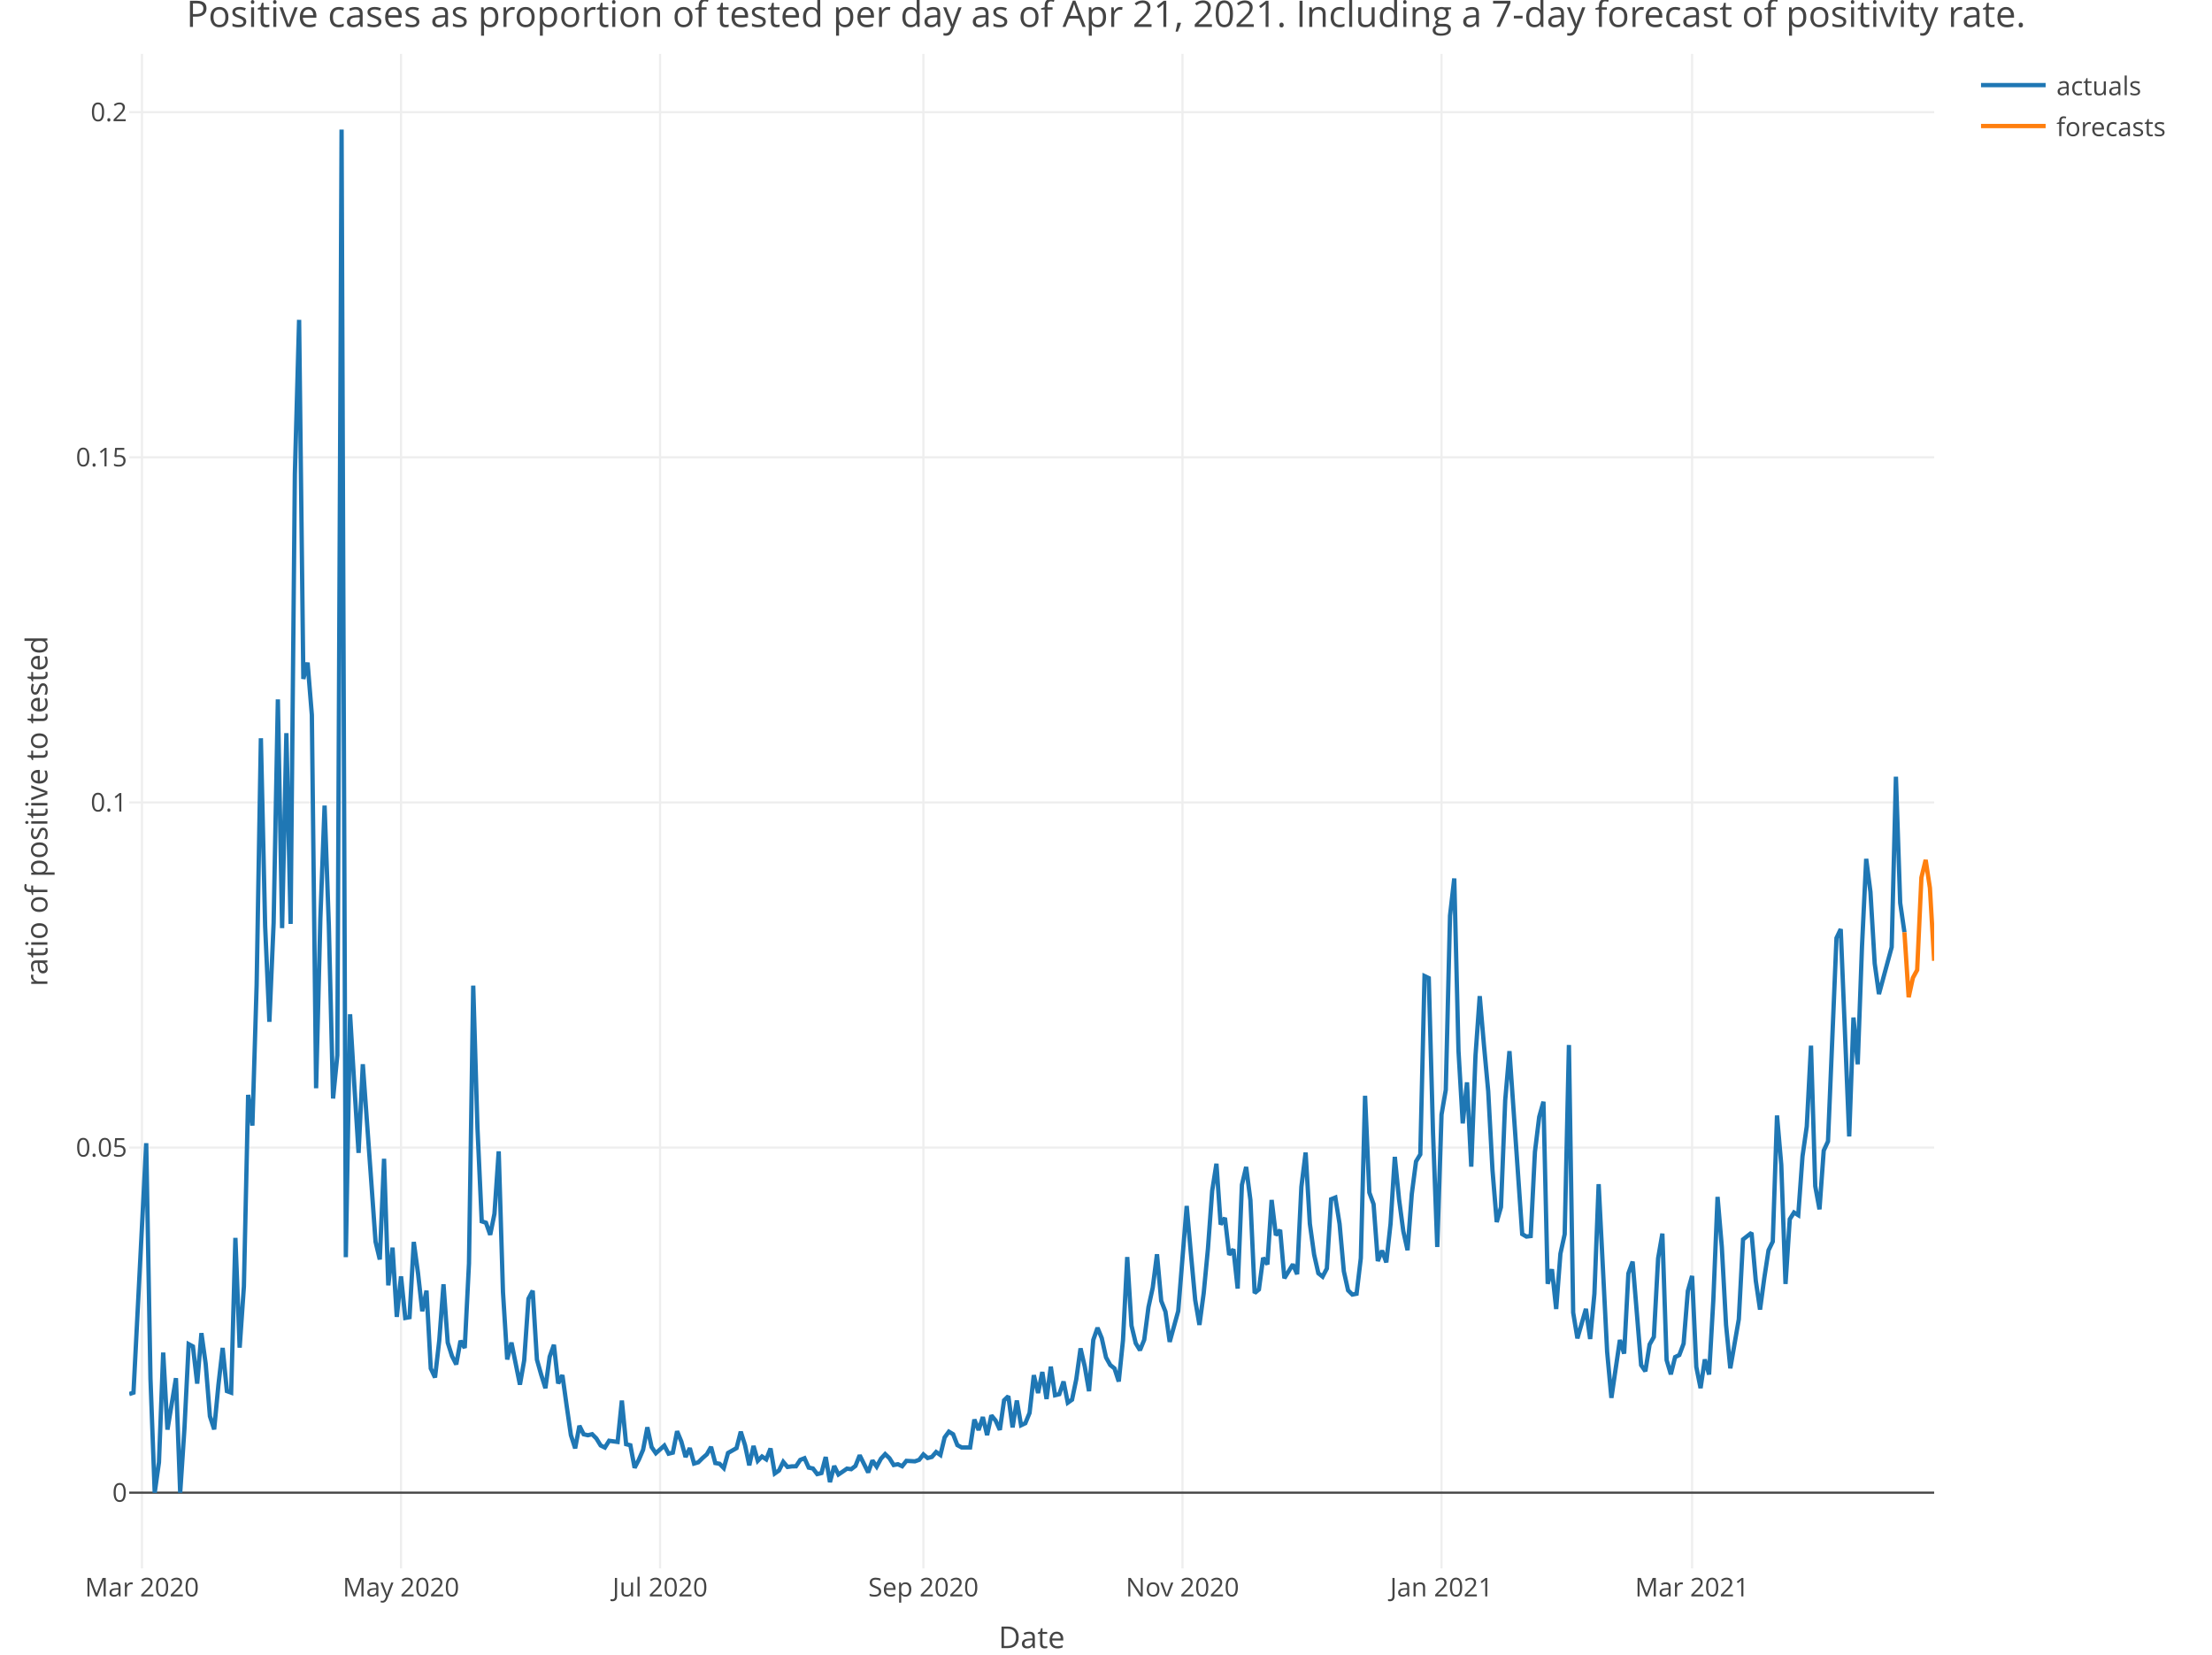
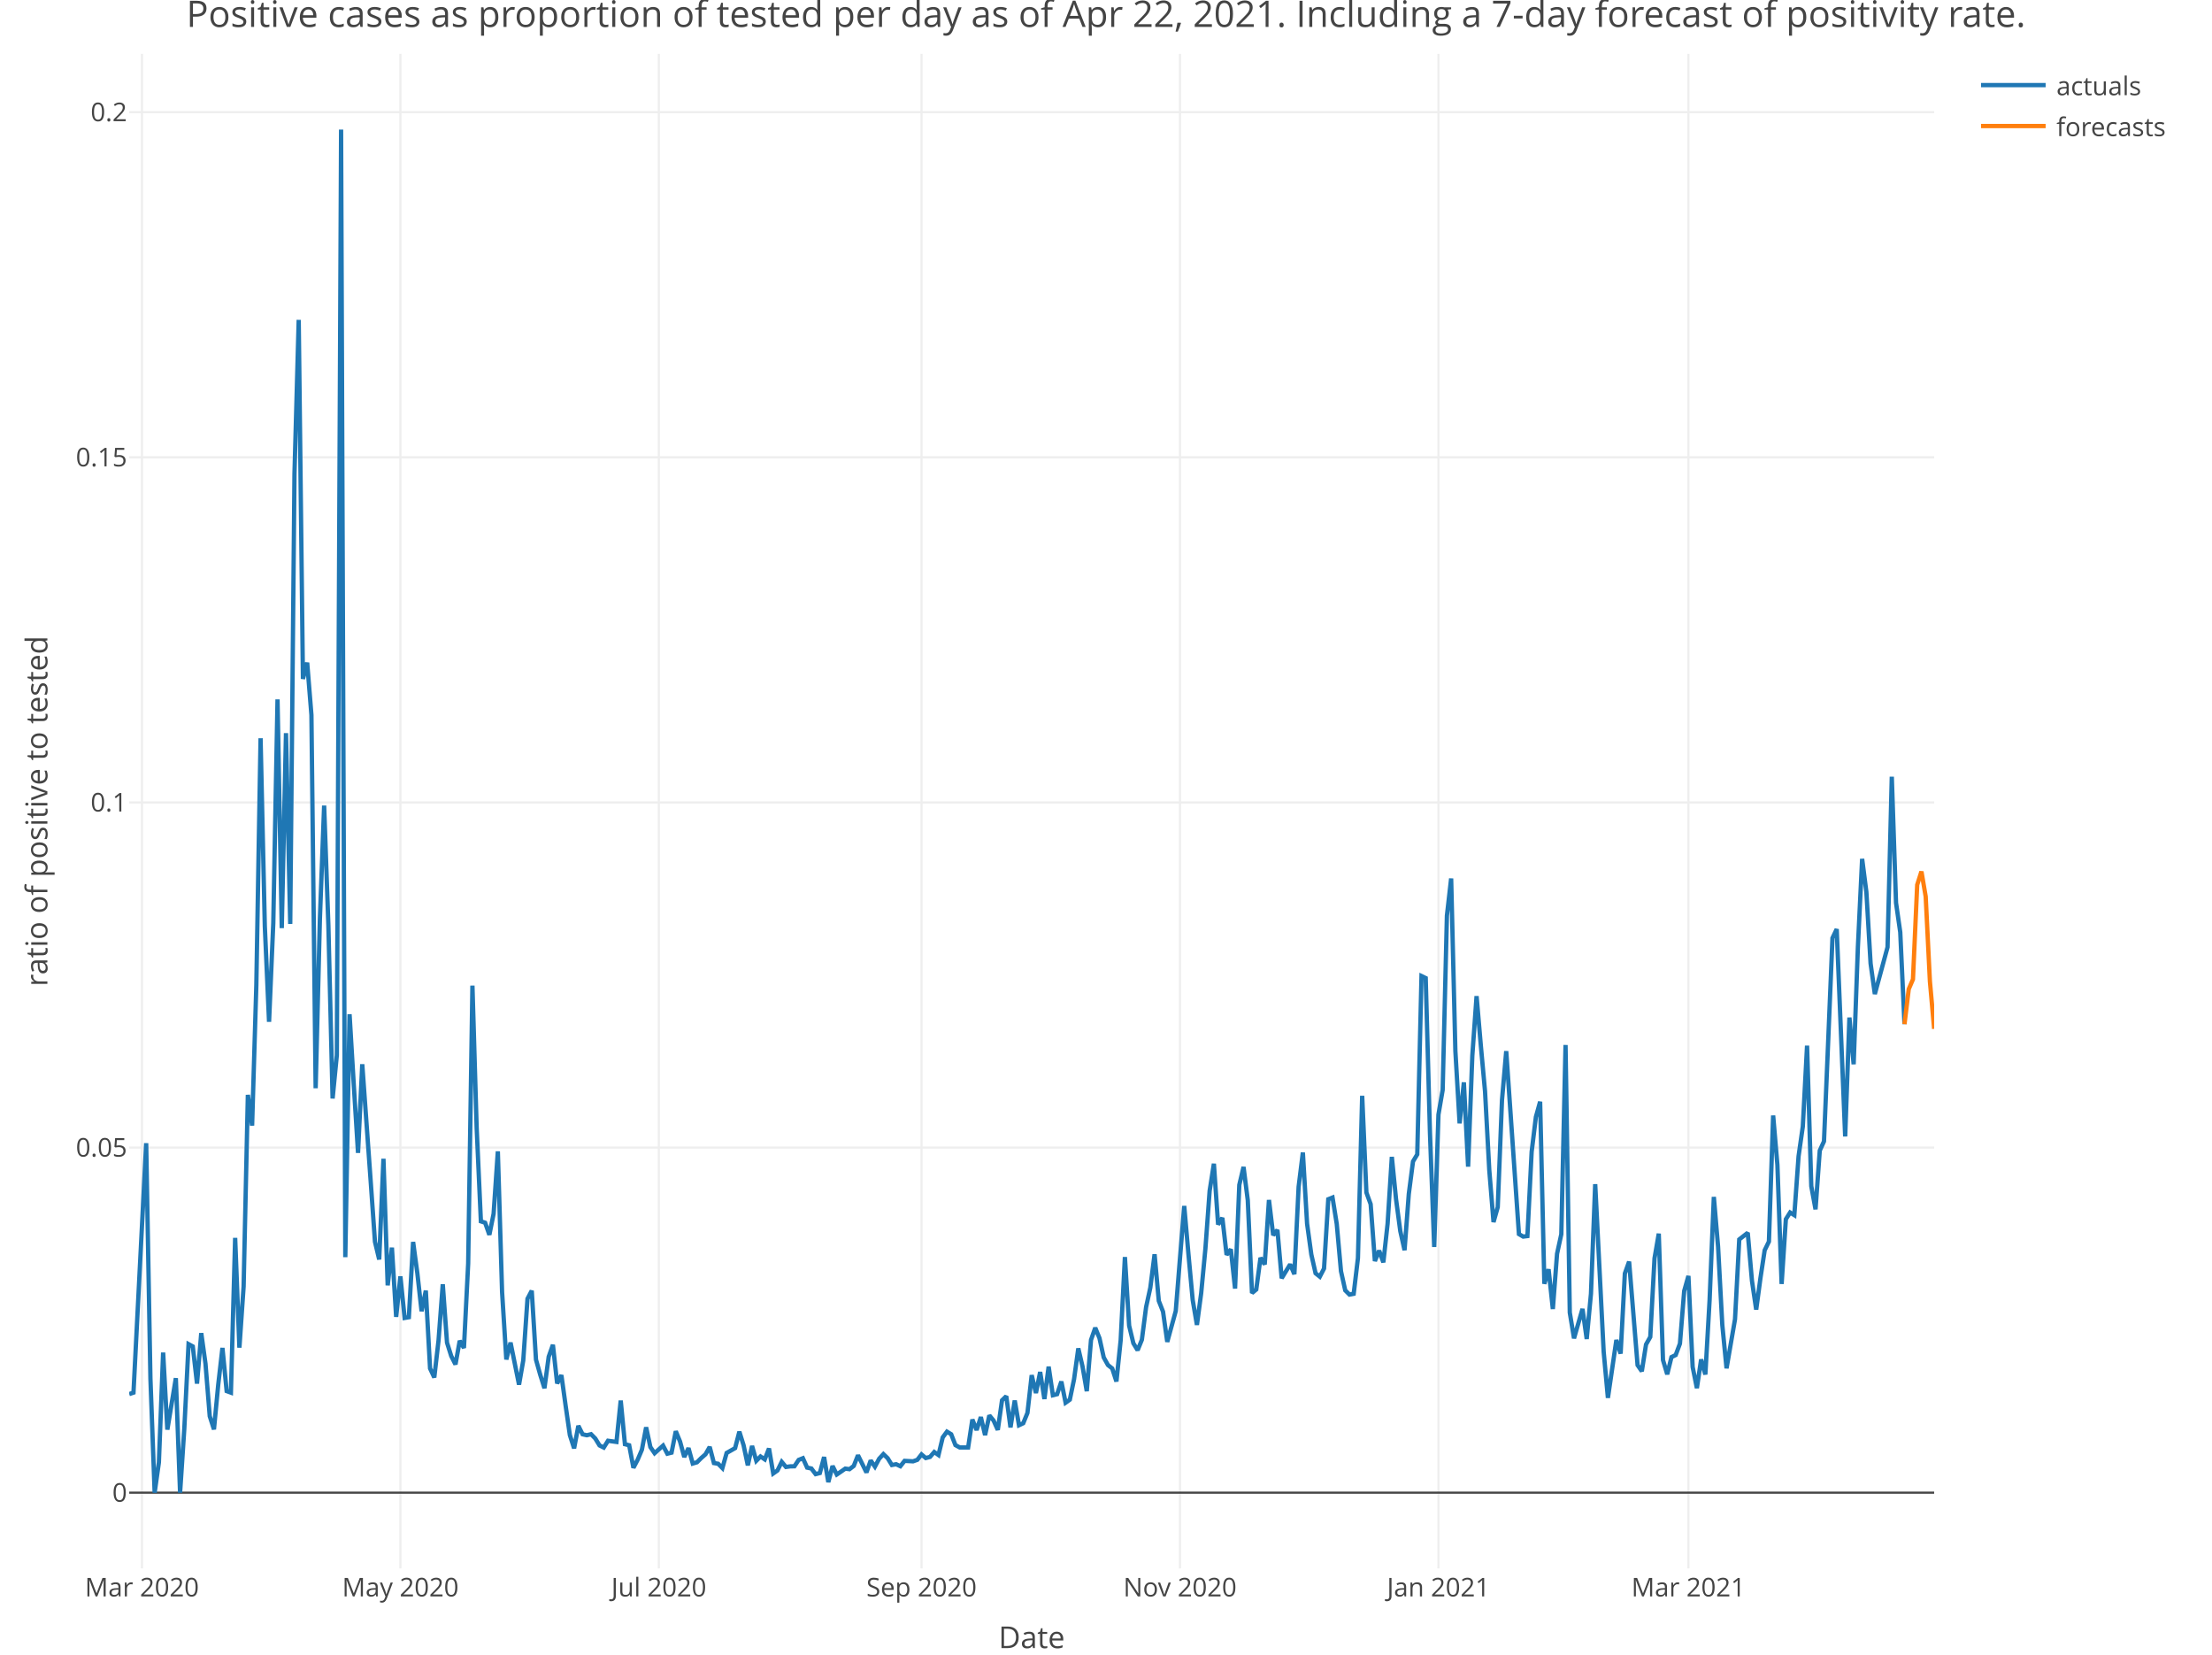
<svg xmlns="http://www.w3.org/2000/svg" class="main-svg" width="1027" height="768" style="" viewBox="0 0 1027 768">
  <rect x="0" y="0" width="1027" height="768" style="fill: rgb(255, 255, 255); fill-opacity: 1;" />
-   <defs id="defs-61b749">
+   <defs id="defs-9f7649">
    <g class="clips">
-       <clipPath id="clip61b749xyplot" class="plotclip">
+       <clipPath id="clip9f7649xyplot" class="plotclip">
        <rect width="838" height="703" />
      </clipPath>
-       <clipPath class="axesclip" id="clip61b749x">
+       <clipPath class="axesclip" id="clip9f7649x">
        <rect x="60" y="0" width="838" height="768" />
      </clipPath>
-       <clipPath class="axesclip" id="clip61b749y">
+       <clipPath class="axesclip" id="clip9f7649y">
        <rect x="0" y="25" width="1027" height="703" />
      </clipPath>
-       <clipPath class="axesclip" id="clip61b749xy">
+       <clipPath class="axesclip" id="clip9f7649xy">
        <rect x="60" y="25" width="838" height="703" />
      </clipPath>
    </g>
    <g class="gradients" />
  </defs>
  <g class="bglayer" />
  <g class="layer-below">
    <g class="imagelayer" />
    <g class="shapelayer" />
  </g>
  <g class="cartesianlayer">
    <g class="subplot xy">
      <g class="layer-subplot">
        <g class="shapelayer" />
        <g class="imagelayer" />
      </g>
      <g class="gridlayer">
        <g class="x">
-           <path class="xgrid crisp" transform="translate(65.92,0)" d="M0,25v703" style="stroke: rgb(238, 238, 238); stroke-opacity: 1; stroke-width: 1px;" />
-           <path class="xgrid crisp" transform="translate(186.19,0)" d="M0,25v703" style="stroke: rgb(238, 238, 238); stroke-opacity: 1; stroke-width: 1px;" />
-           <path class="xgrid crisp" transform="translate(306.47,0)" d="M0,25v703" style="stroke: rgb(238, 238, 238); stroke-opacity: 1; stroke-width: 1px;" />
-           <path class="xgrid crisp" transform="translate(428.72,0)" d="M0,25v703" style="stroke: rgb(238, 238, 238); stroke-opacity: 1; stroke-width: 1px;" />
-           <path class="xgrid crisp" transform="translate(549,0)" d="M0,25v703" style="stroke: rgb(238, 238, 238); stroke-opacity: 1; stroke-width: 1px;" />
-           <path class="xgrid crisp" transform="translate(669.28,0)" d="M0,25v703" style="stroke: rgb(238, 238, 238); stroke-opacity: 1; stroke-width: 1px;" />
-           <path class="xgrid crisp" transform="translate(785.61,0)" d="M0,25v703" style="stroke: rgb(238, 238, 238); stroke-opacity: 1; stroke-width: 1px;" />
+           <path class="xgrid crisp" transform="translate(65.9,0)" d="M0,25v703" style="stroke: rgb(238, 238, 238); stroke-opacity: 1; stroke-width: 1px;" />
+           <path class="xgrid crisp" transform="translate(185.9,0)" d="M0,25v703" style="stroke: rgb(238, 238, 238); stroke-opacity: 1; stroke-width: 1px;" />
+           <path class="xgrid crisp" transform="translate(305.89,0)" d="M0,25v703" style="stroke: rgb(238, 238, 238); stroke-opacity: 1; stroke-width: 1px;" />
+           <path class="xgrid crisp" transform="translate(427.85,0)" d="M0,25v703" style="stroke: rgb(238, 238, 238); stroke-opacity: 1; stroke-width: 1px;" />
+           <path class="xgrid crisp" transform="translate(547.85,0)" d="M0,25v703" style="stroke: rgb(238, 238, 238); stroke-opacity: 1; stroke-width: 1px;" />
+           <path class="xgrid crisp" transform="translate(667.85,0)" d="M0,25v703" style="stroke: rgb(238, 238, 238); stroke-opacity: 1; stroke-width: 1px;" />
+           <path class="xgrid crisp" transform="translate(783.91,0)" d="M0,25v703" style="stroke: rgb(238, 238, 238); stroke-opacity: 1; stroke-width: 1px;" />
        </g>
        <g class="y">
          <path class="ygrid crisp" transform="translate(0,532.65)" d="M60,0h838" style="stroke: rgb(238, 238, 238); stroke-opacity: 1; stroke-width: 1px;" />
          <path class="ygrid crisp" transform="translate(0,372.46)" d="M60,0h838" style="stroke: rgb(238, 238, 238); stroke-opacity: 1; stroke-width: 1px;" />
          <path class="ygrid crisp" transform="translate(0,212.26)" d="M60,0h838" style="stroke: rgb(238, 238, 238); stroke-opacity: 1; stroke-width: 1px;" />
          <path class="ygrid crisp" transform="translate(0,52.06)" d="M60,0h838" style="stroke: rgb(238, 238, 238); stroke-opacity: 1; stroke-width: 1px;" />
        </g>
      </g>
      <g class="zerolinelayer">
        <path class="yzl zl crisp" transform="translate(0,692.85)" d="M60,0h838" style="stroke: rgb(68, 68, 68); stroke-opacity: 1; stroke-width: 1px;" />
      </g>
      <path class="xlines-below" />
      <path class="ylines-below" />
      <g class="overlines-below" />
      <g class="xaxislayer-below" />
      <g class="yaxislayer-below" />
      <g class="overaxes-below" />
-       <g class="plot" transform="translate(60, 25)" clip-path="url('#clip61b749xyplot')">
+       <g class="plot" transform="translate(60, 25)" clip-path="url('#clip9f7649xyplot')">
        <g class="scatterlayer mlayer">
-           <g class="trace scatter trace07e095" style="stroke-miterlimit: 2; opacity: 1;">
+           <g class="trace scatter tracedeb701" style="stroke-miterlimit: 2; opacity: 1;">
            <g class="fills" />
            <g class="errorbars" />
            <g class="lines">
-               <path class="js-line" d="M0,622.08L1.97,621.42L7.89,505.63L9.86,614.89L11.83,667.85L13.8,653.8L15.77,602.8L17.75,638.59L21.69,614.7L23.66,667.85L25.63,638.18L27.6,598.9L29.58,599.97L31.55,617.23L33.52,593.79L35.49,608L37.46,632.36L39.44,638.47L41.41,617.81L43.38,600.66L45.35,620.7L47.32,621.42L49.29,549.58L51.27,600.54L53.24,572.07L55.21,483.2L57.18,497.46L59.15,432.27L61.12,317.67L63.1,404.9L65.07,449.29L67.04,403.44L69.01,299.64L70.98,405.8L72.96,315.31L74.93,403.85L76.9,194.99L78.87,123.47L80.84,290.13L82.81,282.57L84.79,306.88L86.76,480.13L88.73,401.54L90.7,348.91L92.67,404.5L94.64,484.89L96.62,464.79L98.59,35.15L100.56,558.54L102.53,445.78L104.5,478.64L106.48,510.14L108.45,468.98L112.39,523.68L114.36,551.37L116.33,559.61L118.31,512.85L120.28,571.63L122.25,554.1L124.22,586.26L126.19,567.44L128.16,586.75L130.14,586.4L132.11,551.47L134.08,566L136.05,583.63L138.02,574.06L140,610.19L141.97,614.38L143.94,597.21L145.91,571.12L147.88,598.21L149.85,604.43L151.83,608.32L153.8,597.34L155.77,600.68L157.74,561.46L159.71,432.5L161.68,498.58L163.66,541.9L165.63,542.55L167.6,548.15L169.57,538.38L171.54,509.42L173.52,574.73L175.49,606.03L177.46,598.19L181.4,617.71L183.37,606.46L185.35,577.83L187.32,574.11L189.29,606.1L191.26,613.07L193.23,619.36L195.2,604.76L197.18,599.22L199.15,617.15L201.12,613.3L203.09,627.52L205.06,641.13L207.04,647.27L209.01,636.81L210.98,640.74L212.95,641.19L214.92,640.71L216.89,642.7L218.87,645.92L220.84,646.9L222.81,643.75L226.75,644.3L228.72,625.1L230.7,645.35L232.67,645.84L234.64,656.3L236.61,652.54L238.58,647.93L240.56,637.5L242.53,646.68L244.5,649.53L248.44,646L250.41,649.76L252.39,649.27L254.36,639.33L256.33,644.1L258.3,651.29L260.27,647.16L262.24,654.33L264.22,653.74L266.19,651.78L268.16,650.06L270.13,646.61L272.1,654.1L274.08,654.43L276.05,656.44L278.02,649.41L281.96,647.17L283.93,639.54L285.91,645.81L287.88,655.16L289.85,646.16L291.82,653.06L293.79,651.06L295.76,652.39L297.74,647.33L299.71,658.93L301.68,657.55L303.65,653.55L305.62,655.91L307.6,655.64L309.57,655.6L311.54,652.64L313.51,651.86L315.48,656.22L317.45,656.63L319.43,659.23L321.4,658.74L323.37,651.31L325.34,662.95L327.31,655.46L329.28,659.41L331.26,658.07L333.23,656.69L335.2,656.95L337.17,655.44L339.14,650.49L343.09,658.45L345.06,652.9L347.03,655.77L349,652.09L350.97,649.95L352.95,651.84L354.92,655.01L356.89,654.64L358.86,655.57L360.83,653.08L364.78,653.3L366.75,652.61L368.72,650.1L370.69,651.77L372.66,651.26L374.64,648.97L376.61,650.37L378.58,642.19L380.55,639.53L382.52,640.73L384.49,645.77L386.47,646.85L390.41,646.86L392.38,633.9L394.35,638.78L396.32,632.76L398.3,641.13L400.27,631.99L402.24,634.36L404.21,638.71L406.18,624.97L408.16,623.07L410.13,637.56L412.1,625.07L414.07,636.55L416.04,635.62L418.01,630.84L419.99,613.3L421.96,621.6L423.93,611.84L425.9,624.37L427.87,609.35L429.84,622.62L431.82,622.13L433.79,616.26L435.76,626.08L437.73,624.69L439.7,615.19L441.68,600.87L443.65,609.34L445.62,620.74L447.59,596.96L449.56,591.32L451.53,596.12L453.51,605.07L455.48,608.61L457.45,610.18L459.42,616.24L461.39,597.06L463.36,558.47L465.34,590.32L467.31,598.51L469.28,601.72L471.25,596.88L473.22,581.74L475.2,572.69L477.17,557.19L479.14,578.81L481.11,583.84L483.08,597.85L487.03,583.55L489,559.02L490.97,534.77L492.94,557.15L494.91,578.42L496.88,589.98L498.86,575.25L500.83,554.62L502.8,527.74L504.77,515.16L506.74,543.38L508.72,540.29L510.69,557.44L512.66,554.88L514.63,573.11L516.6,525L518.57,516.66L520.55,532.08L522.52,575.19L524.49,573.54L526.46,558.83L528.43,561.9L530.4,531.98L532.38,548.35L534.35,545.91L536.32,568.32L540.26,561.88L542.24,566.43L544.21,525.89L546.18,509.97L548.15,543.03L550.12,557.32L552.09,566.01L554.07,567.58L556.04,563.81L558.01,531.65L559.98,530.86L561.95,543.11L563.92,565.06L565.9,573.94L567.87,575.9L569.84,575.51L571.81,558.98L573.78,483.63L575.76,528.53L577.73,533.92L579.7,560.34L581.67,555.49L583.64,560.95L585.61,543.05L587.59,511.99L589.56,531.69L591.53,546.47L593.5,555.31L595.47,529.24L597.44,514.11L599.42,510.83L601.39,428.06L603.36,429L605.33,500.87L607.3,553.82L609.28,492.37L611.25,480.92L613.22,400.04L615.19,382.75L617.16,462.85L619.13,496.43L621.11,477.4L623.08,516.53L625.05,464.99L627.02,437.37L628.99,460.25L630.96,481.58L632.94,518.12L634.91,542.24L636.88,535.31L638.85,485.67L640.82,462.9L646.74,547.82L648.71,548.98L650.68,548.74L652.65,509.64L654.63,493.44L656.6,486.36L658.57,570.9L660.54,564.15L662.51,582.6L664.48,556.94L666.46,547.88L668.43,460.05L670.4,584.25L672.37,596.21L676.32,582.53L678.29,596.52L680.26,575.5L682.23,524.65L686.17,602.43L688.15,623.85L692.09,596.97L694.06,603.31L696.03,566.1L698,560.6L701.95,608.64L703.92,611.49L705.89,599.06L707.86,595.56L709.84,559.07L711.81,547.61L713.78,606.29L715.75,612.9L717.72,604.92L719.69,603.95L721.67,598.67L723.64,574.24L725.61,567.25L727.58,609.51L729.55,619.33L731.52,606L733.5,613L735.47,578.51L737.44,530.56L739.41,553.71L741.38,589.98L743.36,610.13L747.3,587.36L749.27,550.3L753.21,547.22L755.19,569.5L757.16,582.88L759.13,568.25L761.1,555.34L763.07,551.3L765.04,492.76L767.02,515.7L768.99,570.98L770.96,540.92L772.93,537.8L774.9,539.02L776.88,511.69L778.85,497.87L780.82,460.36L782.79,525.56L784.76,536.33L786.73,509.07L788.71,504.77L790.68,457.78L792.65,410.4L794.62,406.27L798.56,502.5L800.54,447.31L802.51,469.01L804.48,414.62L806.45,373.65L808.42,389L810.4,422.22L812.37,436.4L818.28,414.64L820.25,335.52L822.23,394.07L824.2,407.72" style="vector-effect: non-scaling-stroke; fill: none; stroke: rgb(31, 119, 180); stroke-opacity: 1; stroke-width: 2px; opacity: 1;" />
+               <path class="js-line" d="M0,622.08L1.97,621.42L7.87,505.63L9.84,614.89L11.8,667.85L13.77,653.8L15.74,602.8L17.7,638.59L21.64,614.7L23.61,667.85L25.57,638.18L27.54,598.9L29.51,599.97L31.47,617.23L33.44,593.79L35.41,608L37.38,632.36L39.34,638.47L41.31,617.81L43.28,600.66L45.24,620.7L47.21,621.42L49.18,549.58L51.15,600.54L53.11,572.07L55.08,483.2L57.05,497.46L59.01,432.27L60.98,317.67L62.95,404.9L64.92,449.29L66.88,403.44L68.85,299.64L70.82,405.8L72.78,315.31L74.75,403.85L76.72,194.99L78.69,123.47L80.65,290.13L82.62,282.57L84.59,306.88L86.55,480.13L88.52,401.54L90.49,348.91L92.46,404.5L94.42,484.89L96.39,464.79L98.36,35.15L100.32,558.54L102.29,445.78L104.26,478.64L106.23,510.14L108.19,468.98L112.13,523.68L114.09,551.37L116.06,559.61L118.03,512.85L120,571.63L121.96,554.1L123.93,586.26L125.9,567.44L127.86,586.75L129.83,586.4L131.8,551.47L133.77,566L135.73,583.63L137.7,574.06L139.67,610.19L141.63,614.38L143.6,597.21L145.57,571.12L147.54,598.21L149.5,604.43L151.47,608.32L153.44,597.34L155.4,600.68L157.37,561.46L159.34,432.5L161.31,498.58L163.27,541.9L165.24,542.55L167.21,548.15L169.17,538.38L171.14,509.42L173.11,574.73L175.08,606.03L177.04,598.19L180.98,617.71L182.94,606.46L184.91,577.83L186.88,574.11L188.85,606.1L190.81,613.07L192.78,619.36L194.75,604.76L196.71,599.22L198.68,617.15L200.65,613.3L202.62,627.52L204.58,641.13L206.55,647.27L208.52,636.81L210.48,640.74L212.45,641.19L214.42,640.71L216.38,642.7L218.35,645.92L220.32,646.9L222.29,643.75L226.22,644.3L228.19,625.1L230.15,645.35L232.12,645.84L234.09,656.3L236.06,652.54L238.02,647.93L239.99,637.5L241.96,646.68L243.92,649.53L247.86,646L249.83,649.76L251.79,649.27L253.76,639.33L255.73,644.1L257.69,651.29L259.66,647.16L261.63,654.33L263.6,653.74L265.56,651.78L267.53,650.06L269.5,646.61L271.46,654.1L273.43,654.43L275.4,656.44L277.37,649.41L281.3,647.17L283.27,639.54L285.23,645.81L287.2,655.16L289.17,646.16L291.14,653.06L293.1,651.06L295.07,652.39L297.04,647.33L299,658.93L300.97,657.55L302.94,653.55L304.91,655.91L306.87,655.64L308.84,655.6L310.81,652.64L312.77,651.86L314.74,656.22L316.71,656.63L318.68,659.23L320.64,658.74L322.61,651.31L324.58,662.95L326.54,655.46L328.51,659.41L330.48,658.07L332.45,656.69L334.41,656.95L336.38,655.44L338.35,650.49L342.28,658.45L344.25,652.9L346.22,655.77L348.18,652.09L350.15,649.95L352.12,651.84L354.08,655.01L356.05,654.64L358.02,655.57L359.99,653.08L363.92,653.3L365.89,652.61L367.85,650.1L369.82,651.77L371.79,651.26L373.76,648.97L375.72,650.37L377.69,642.19L379.66,639.53L381.62,640.73L383.59,645.77L385.56,646.85L389.49,646.86L391.46,633.9L393.43,638.78L395.39,632.76L397.36,641.13L399.33,631.99L401.3,634.36L403.26,638.71L405.23,624.97L407.2,623.07L409.16,637.56L411.13,625.07L413.1,636.55L415.07,635.62L417.03,630.84L419,613.3L420.97,621.6L422.93,611.84L424.9,624.37L426.87,609.35L428.84,622.62L430.8,622.13L432.77,616.26L434.74,626.08L436.7,624.69L438.67,615.19L440.64,600.87L442.61,609.34L444.57,620.74L446.54,596.96L448.51,591.32L450.47,596.12L452.44,605.07L454.41,608.61L456.38,610.18L458.34,616.24L460.31,597.06L462.28,558.47L464.24,590.32L466.21,598.51L468.18,601.72L470.15,596.88L472.11,581.74L474.08,572.69L476.05,557.19L478.01,578.81L479.98,583.84L481.95,597.85L485.88,583.55L487.85,559.02L489.82,534.77L491.78,557.15L493.75,578.42L495.72,589.98L497.69,575.25L499.65,554.62L501.62,527.74L503.59,515.16L505.55,543.38L507.52,540.29L509.49,557.44L511.46,554.88L513.42,573.11L515.39,525L517.36,516.66L519.32,532.08L521.29,575.19L523.26,573.54L525.23,558.83L527.19,561.9L529.16,531.98L531.13,548.35L533.09,545.91L535.06,568.32L539,561.88L540.96,566.43L542.93,525.89L544.9,509.97L546.86,543.03L548.83,557.32L550.8,566.01L552.77,567.58L554.73,563.81L556.7,531.65L558.67,530.86L560.63,543.11L562.6,565.06L564.57,573.94L566.54,575.9L568.5,575.51L570.47,558.98L572.44,483.63L574.4,528.53L576.37,533.92L578.34,560.34L580.31,555.49L582.27,560.95L584.24,543.05L586.21,511.99L588.17,531.69L590.14,546.47L592.11,555.31L594.08,529.24L596.04,514.11L598.01,510.83L599.98,428.06L601.94,429L603.91,500.87L605.88,553.82L607.85,492.37L609.81,480.92L611.78,400.04L613.75,382.75L615.71,462.85L617.68,496.43L619.65,477.4L621.62,516.53L623.58,464.99L625.55,437.37L627.52,460.25L629.48,481.58L631.45,518.12L633.42,542.24L635.38,535.31L637.35,485.67L639.32,462.9L645.22,547.82L647.19,548.98L649.15,548.74L651.12,509.64L653.09,493.44L655.06,486.36L657.02,570.9L658.99,564.15L660.96,582.6L662.92,556.94L664.89,547.88L666.86,460.05L668.83,584.25L670.79,596.21L674.73,582.53L676.69,596.52L678.66,575.5L680.63,524.65L684.56,602.43L686.53,623.85L690.46,596.97L692.43,603.31L694.4,566.1L696.37,560.6L700.3,608.64L702.27,611.49L704.23,599.06L706.2,595.56L708.17,559.07L710.14,547.61L712.1,606.29L714.07,612.9L716.04,604.92L718,603.95L719.97,598.67L721.94,574.24L723.91,567.25L725.87,609.51L727.84,619.33L729.81,606L731.77,613L733.74,578.51L735.71,530.56L737.68,553.71L739.64,589.98L741.61,610.13L745.54,587.36L747.51,550.3L751.45,547.22L753.41,569.5L755.38,582.88L757.35,568.25L759.31,555.34L761.28,551.3L763.25,492.76L765.22,515.7L767.18,570.98L769.15,540.92L771.12,537.8L773.08,539.02L775.05,511.69L777.02,497.87L778.99,460.36L780.95,525.56L782.92,536.33L784.89,509.07L786.85,504.77L788.82,457.78L790.79,410.4L792.76,406.27L796.69,502.5L798.66,447.31L800.62,469.01L802.59,414.62L804.56,373.65L806.53,389L808.49,422.22L810.46,436.4L816.36,414.64L818.33,335.52L820.3,394.07L822.26,407.72L824.23,450.38" style="vector-effect: non-scaling-stroke; fill: none; stroke: rgb(31, 119, 180); stroke-opacity: 1; stroke-width: 2px; opacity: 1;" />
            </g>
            <g class="points" />
            <g class="text" />
          </g>
-           <g class="trace scatter trace143881" style="stroke-miterlimit: 2; opacity: 1;">
+           <g class="trace scatter trace26af94" style="stroke-miterlimit: 2; opacity: 1;">
            <g class="fills" />
            <g class="errorbars" />
            <g class="lines">
-               <path class="js-line" d="M824.2,407.72L826.17,437.88L828.14,428.87L830.11,425.25L832.08,382.33L834.06,374.14L836.03,387.13L838,420.97" style="vector-effect: non-scaling-stroke; fill: none; stroke: rgb(255, 127, 14); stroke-opacity: 1; stroke-width: 2px; opacity: 1;" />
+               <path class="js-line" d="M824.23,450.38L826.2,434.13L828.16,429.56L830.13,385.7L832.1,379.53L834.07,391.14L836.03,430.53L838,452.57" style="vector-effect: non-scaling-stroke; fill: none; stroke: rgb(255, 127, 14); stroke-opacity: 1; stroke-width: 2px; opacity: 1;" />
            </g>
            <g class="points" />
            <g class="text" />
          </g>
        </g>
      </g>
      <g class="overplot" />
      <path class="xlines-above crisp" style="fill: none;" d="M0,0" />
      <path class="ylines-above crisp" style="fill: none;" d="M0,0" />
      <g class="overlines-above" />
      <g class="xaxislayer-above">
        <g class="xtick">
-           <text text-anchor="middle" x="0" y="741" transform="translate(65.92,0)" style="font-family: 'Open Sans', verdana, arial, sans-serif; font-size: 12px; fill: rgb(68, 68, 68); fill-opacity: 1; white-space: pre;">Mar 2020</text>
+           <text text-anchor="middle" x="0" y="741" transform="translate(65.9,0)" style="font-family: 'Open Sans', verdana, arial, sans-serif; font-size: 12px; fill: rgb(68, 68, 68); fill-opacity: 1; white-space: pre;">Mar 2020</text>
        </g>
        <g class="xtick">
-           <text text-anchor="middle" x="0" y="741" transform="translate(186.19,0)" style="font-family: 'Open Sans', verdana, arial, sans-serif; font-size: 12px; fill: rgb(68, 68, 68); fill-opacity: 1; white-space: pre;">May 2020</text>
+           <text text-anchor="middle" x="0" y="741" transform="translate(185.9,0)" style="font-family: 'Open Sans', verdana, arial, sans-serif; font-size: 12px; fill: rgb(68, 68, 68); fill-opacity: 1; white-space: pre;">May 2020</text>
        </g>
        <g class="xtick">
-           <text text-anchor="middle" x="0" y="741" transform="translate(306.47,0)" style="font-family: 'Open Sans', verdana, arial, sans-serif; font-size: 12px; fill: rgb(68, 68, 68); fill-opacity: 1; white-space: pre;">Jul 2020</text>
+           <text text-anchor="middle" x="0" y="741" transform="translate(305.89,0)" style="font-family: 'Open Sans', verdana, arial, sans-serif; font-size: 12px; fill: rgb(68, 68, 68); fill-opacity: 1; white-space: pre;">Jul 2020</text>
        </g>
        <g class="xtick">
-           <text text-anchor="middle" x="0" y="741" transform="translate(428.72,0)" style="font-family: 'Open Sans', verdana, arial, sans-serif; font-size: 12px; fill: rgb(68, 68, 68); fill-opacity: 1; white-space: pre;">Sep 2020</text>
+           <text text-anchor="middle" x="0" y="741" transform="translate(427.85,0)" style="font-family: 'Open Sans', verdana, arial, sans-serif; font-size: 12px; fill: rgb(68, 68, 68); fill-opacity: 1; white-space: pre;">Sep 2020</text>
        </g>
        <g class="xtick">
-           <text text-anchor="middle" x="0" y="741" transform="translate(549,0)" style="font-family: 'Open Sans', verdana, arial, sans-serif; font-size: 12px; fill: rgb(68, 68, 68); fill-opacity: 1; white-space: pre;">Nov 2020</text>
+           <text text-anchor="middle" x="0" y="741" transform="translate(547.85,0)" style="font-family: 'Open Sans', verdana, arial, sans-serif; font-size: 12px; fill: rgb(68, 68, 68); fill-opacity: 1; white-space: pre;">Nov 2020</text>
        </g>
        <g class="xtick">
-           <text text-anchor="middle" x="0" y="741" transform="translate(669.28,0)" style="font-family: 'Open Sans', verdana, arial, sans-serif; font-size: 12px; fill: rgb(68, 68, 68); fill-opacity: 1; white-space: pre;">Jan 2021</text>
+           <text text-anchor="middle" x="0" y="741" transform="translate(667.85,0)" style="font-family: 'Open Sans', verdana, arial, sans-serif; font-size: 12px; fill: rgb(68, 68, 68); fill-opacity: 1; white-space: pre;">Jan 2021</text>
        </g>
        <g class="xtick">
-           <text text-anchor="middle" x="0" y="741" transform="translate(785.61,0)" style="font-family: 'Open Sans', verdana, arial, sans-serif; font-size: 12px; fill: rgb(68, 68, 68); fill-opacity: 1; white-space: pre;">Mar 2021</text>
+           <text text-anchor="middle" x="0" y="741" transform="translate(783.91,0)" style="font-family: 'Open Sans', verdana, arial, sans-serif; font-size: 12px; fill: rgb(68, 68, 68); fill-opacity: 1; white-space: pre;">Mar 2021</text>
        </g>
      </g>
      <g class="yaxislayer-above">
        <g class="ytick">
          <text text-anchor="end" x="59" y="4.2" transform="translate(0,692.85)" style="font-family: 'Open Sans', verdana, arial, sans-serif; font-size: 12px; fill: rgb(68, 68, 68); fill-opacity: 1; white-space: pre;">0</text>
        </g>
        <g class="ytick">
          <text text-anchor="end" x="59" y="4.2" transform="translate(0,532.65)" style="font-family: 'Open Sans', verdana, arial, sans-serif; font-size: 12px; fill: rgb(68, 68, 68); fill-opacity: 1; white-space: pre;">0.05</text>
        </g>
        <g class="ytick">
          <text text-anchor="end" x="59" y="4.2" transform="translate(0,372.46)" style="font-family: 'Open Sans', verdana, arial, sans-serif; font-size: 12px; fill: rgb(68, 68, 68); fill-opacity: 1; white-space: pre;">0.1</text>
        </g>
        <g class="ytick">
          <text text-anchor="end" x="59" y="4.2" transform="translate(0,212.26)" style="font-family: 'Open Sans', verdana, arial, sans-serif; font-size: 12px; fill: rgb(68, 68, 68); fill-opacity: 1; white-space: pre;">0.15</text>
        </g>
        <g class="ytick">
          <text text-anchor="end" x="59" y="4.2" transform="translate(0,52.06)" style="font-family: 'Open Sans', verdana, arial, sans-serif; font-size: 12px; fill: rgb(68, 68, 68); fill-opacity: 1; white-space: pre;">0.2</text>
        </g>
      </g>
      <g class="overaxes-above" />
    </g>
  </g>
  <g class="polarlayer" />
  <g class="ternarylayer" />
  <g class="geolayer" />
  <g class="funnelarealayer" />
  <g class="pielayer" />
  <g class="treemaplayer" />
  <g class="sunburstlayer" />
  <g class="glimages" />
-   <defs id="topdefs-61b749">
+   <defs id="topdefs-9f7649">
    <g class="clips" />
-     <clipPath id="legend61b749">
+     <clipPath id="legend9f7649">
      <rect width="102" height="48" x="0" y="0" />
    </clipPath>
  </defs>
  <g class="layer-above">
    <g class="imagelayer" />
    <g class="shapelayer" />
  </g>
  <g class="infolayer">
    <g class="legend" pointer-events="all" transform="translate(914.76, 25)">
      <rect class="bg" shape-rendering="crispEdges" style="stroke: rgb(68, 68, 68); stroke-opacity: 1; fill: rgb(255, 255, 255); fill-opacity: 1; stroke-width: 0px;" width="102" height="48" x="0" y="0" />
-       <g class="scrollbox" transform="translate(0, 0)" clip-path="url('#legend61b749')">
+       <g class="scrollbox" transform="translate(0, 0)" clip-path="url('#legend9f7649')">
        <g class="groups">
          <g class="traces" style="opacity: 1;" transform="translate(0, 14.5)">
            <text class="legendtext" text-anchor="start" x="40" y="4.68" style="font-family: 'Open Sans', verdana, arial, sans-serif; font-size: 12px; fill: rgb(68, 68, 68); fill-opacity: 1; white-space: pre;">actuals</text>
            <g class="layers" style="opacity: 1;">
              <g class="legendfill" />
              <g class="legendlines">
                <path class="js-line" d="M5,0h30" style="fill: none; stroke: rgb(31, 119, 180); stroke-opacity: 1; stroke-width: 2px;" />
              </g>
              <g class="legendsymbols">
                <g class="legendpoints" />
              </g>
            </g>
            <rect class="legendtoggle" x="0" y="-9.5" width="96.219" height="19" style="fill: rgb(0, 0, 0); fill-opacity: 0;" />
          </g>
          <g class="traces" style="opacity: 1;" transform="translate(0, 33.5)">
            <text class="legendtext" text-anchor="start" x="40" y="4.68" style="font-family: 'Open Sans', verdana, arial, sans-serif; font-size: 12px; fill: rgb(68, 68, 68); fill-opacity: 1; white-space: pre;">forecasts</text>
            <g class="layers" style="opacity: 1;">
              <g class="legendfill" />
              <g class="legendlines">
                <path class="js-line" d="M5,0h30" style="fill: none; stroke: rgb(255, 127, 14); stroke-opacity: 1; stroke-width: 2px;" />
              </g>
              <g class="legendsymbols">
                <g class="legendpoints" />
              </g>
            </g>
            <rect class="legendtoggle" x="0" y="-9.5" width="96.219" height="19" style="fill: rgb(0, 0, 0); fill-opacity: 0;" />
          </g>
        </g>
      </g>
      <rect class="scrollbar" rx="20" ry="3" width="0" height="0" style="fill: rgb(128, 139, 164); fill-opacity: 1;" x="0" y="0" />
    </g>
    <g class="g-gtitle">
-       <text class="gtitle" x="513.5" y="12.5" text-anchor="middle" dy="0em" style="font-family: 'Open Sans', verdana, arial, sans-serif; font-size: 17px; fill: rgb(68, 68, 68); opacity: 1; font-weight: normal; white-space: pre;">Positive cases as proportion of tested per day as of Apr 21, 2021. Including a 7-day forecast of positivity rate.</text>
+       <text class="gtitle" x="513.5" y="12.5" text-anchor="middle" dy="0em" style="font-family: 'Open Sans', verdana, arial, sans-serif; font-size: 17px; fill: rgb(68, 68, 68); opacity: 1; font-weight: normal; white-space: pre;">Positive cases as proportion of tested per day as of Apr 22, 2021. Including a 7-day forecast of positivity rate.</text>
    </g>
    <g class="g-xtitle" transform="translate(0,-15)">
      <text class="xtitle" x="479" y="780" text-anchor="middle" style="font-family: 'Open Sans', verdana, arial, sans-serif; font-size: 14px; fill: rgb(68, 68, 68); opacity: 1; font-weight: normal; white-space: pre;">Date</text>
    </g>
    <g class="g-ytitle">
      <text class="ytitle" transform="rotate(-90,22,376.5)" x="22" y="376.5" text-anchor="middle" style="font-family: 'Open Sans', verdana, arial, sans-serif; font-size: 14px; fill: rgb(68, 68, 68); opacity: 1; font-weight: normal; white-space: pre;">ratio of positive to tested</text>
    </g>
  </g>
</svg>
